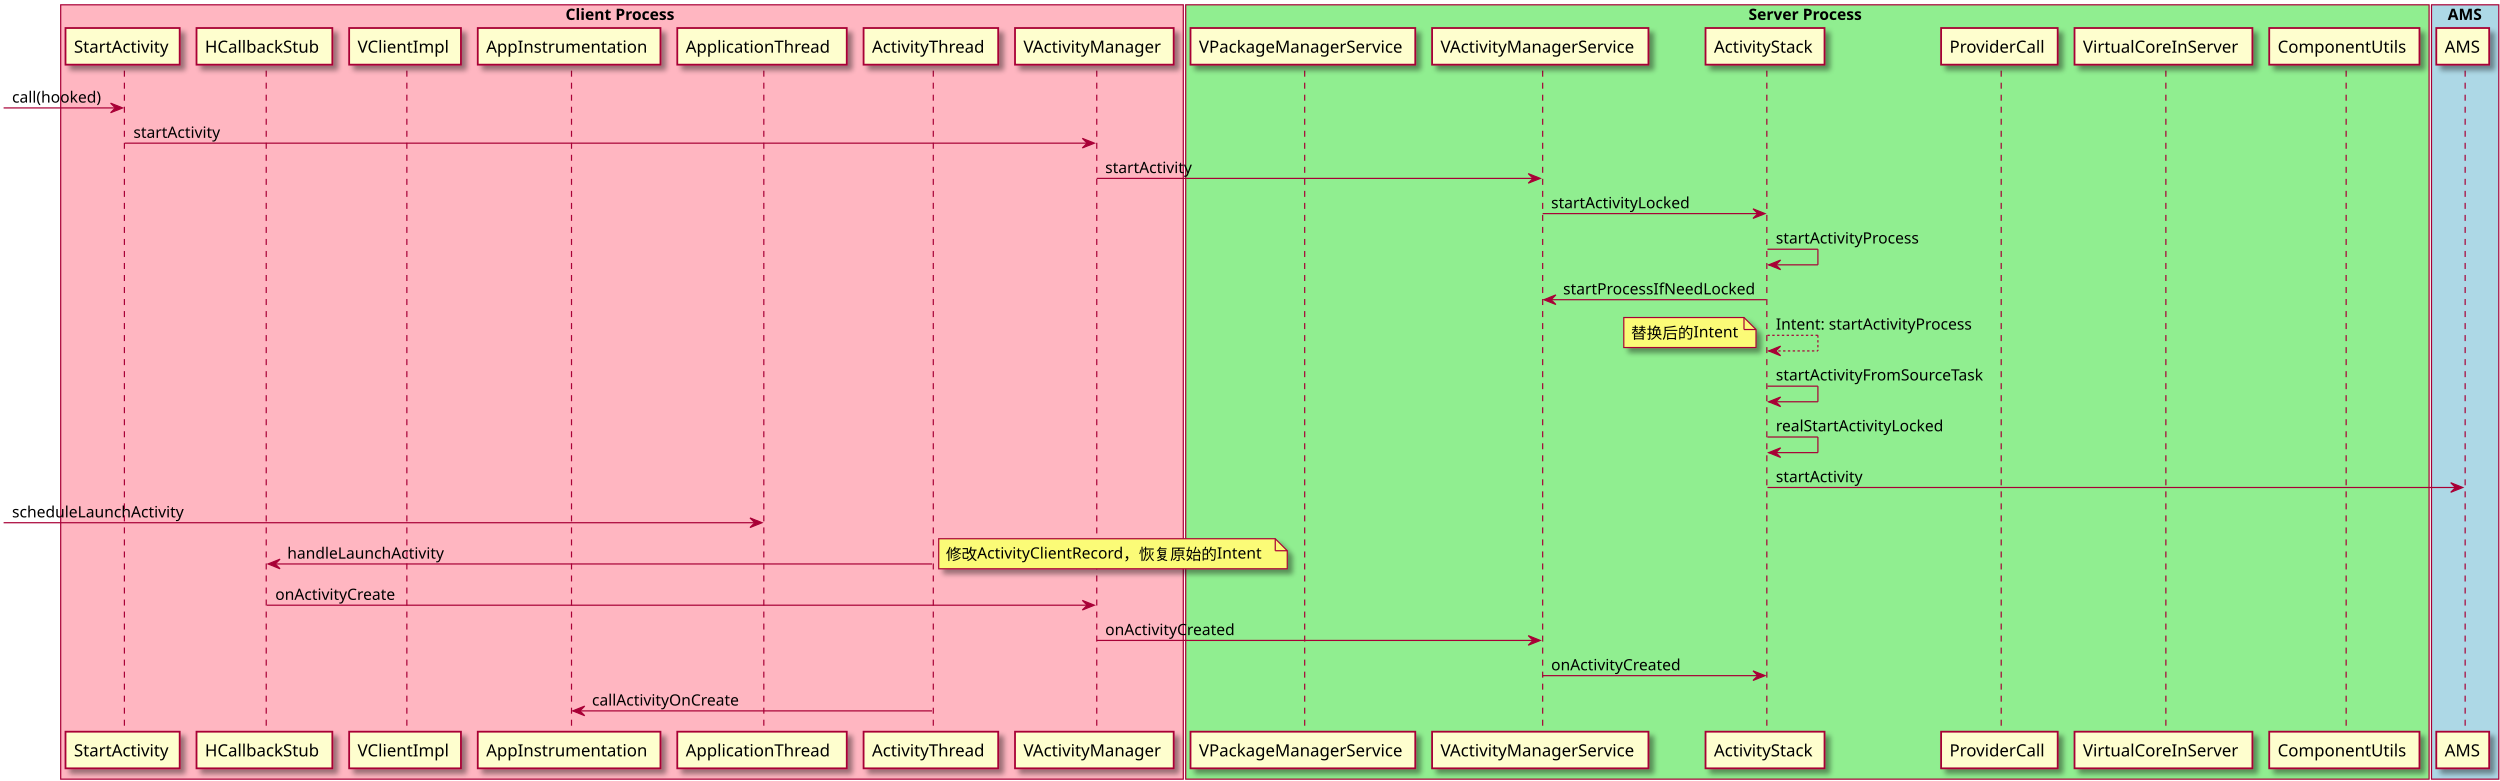
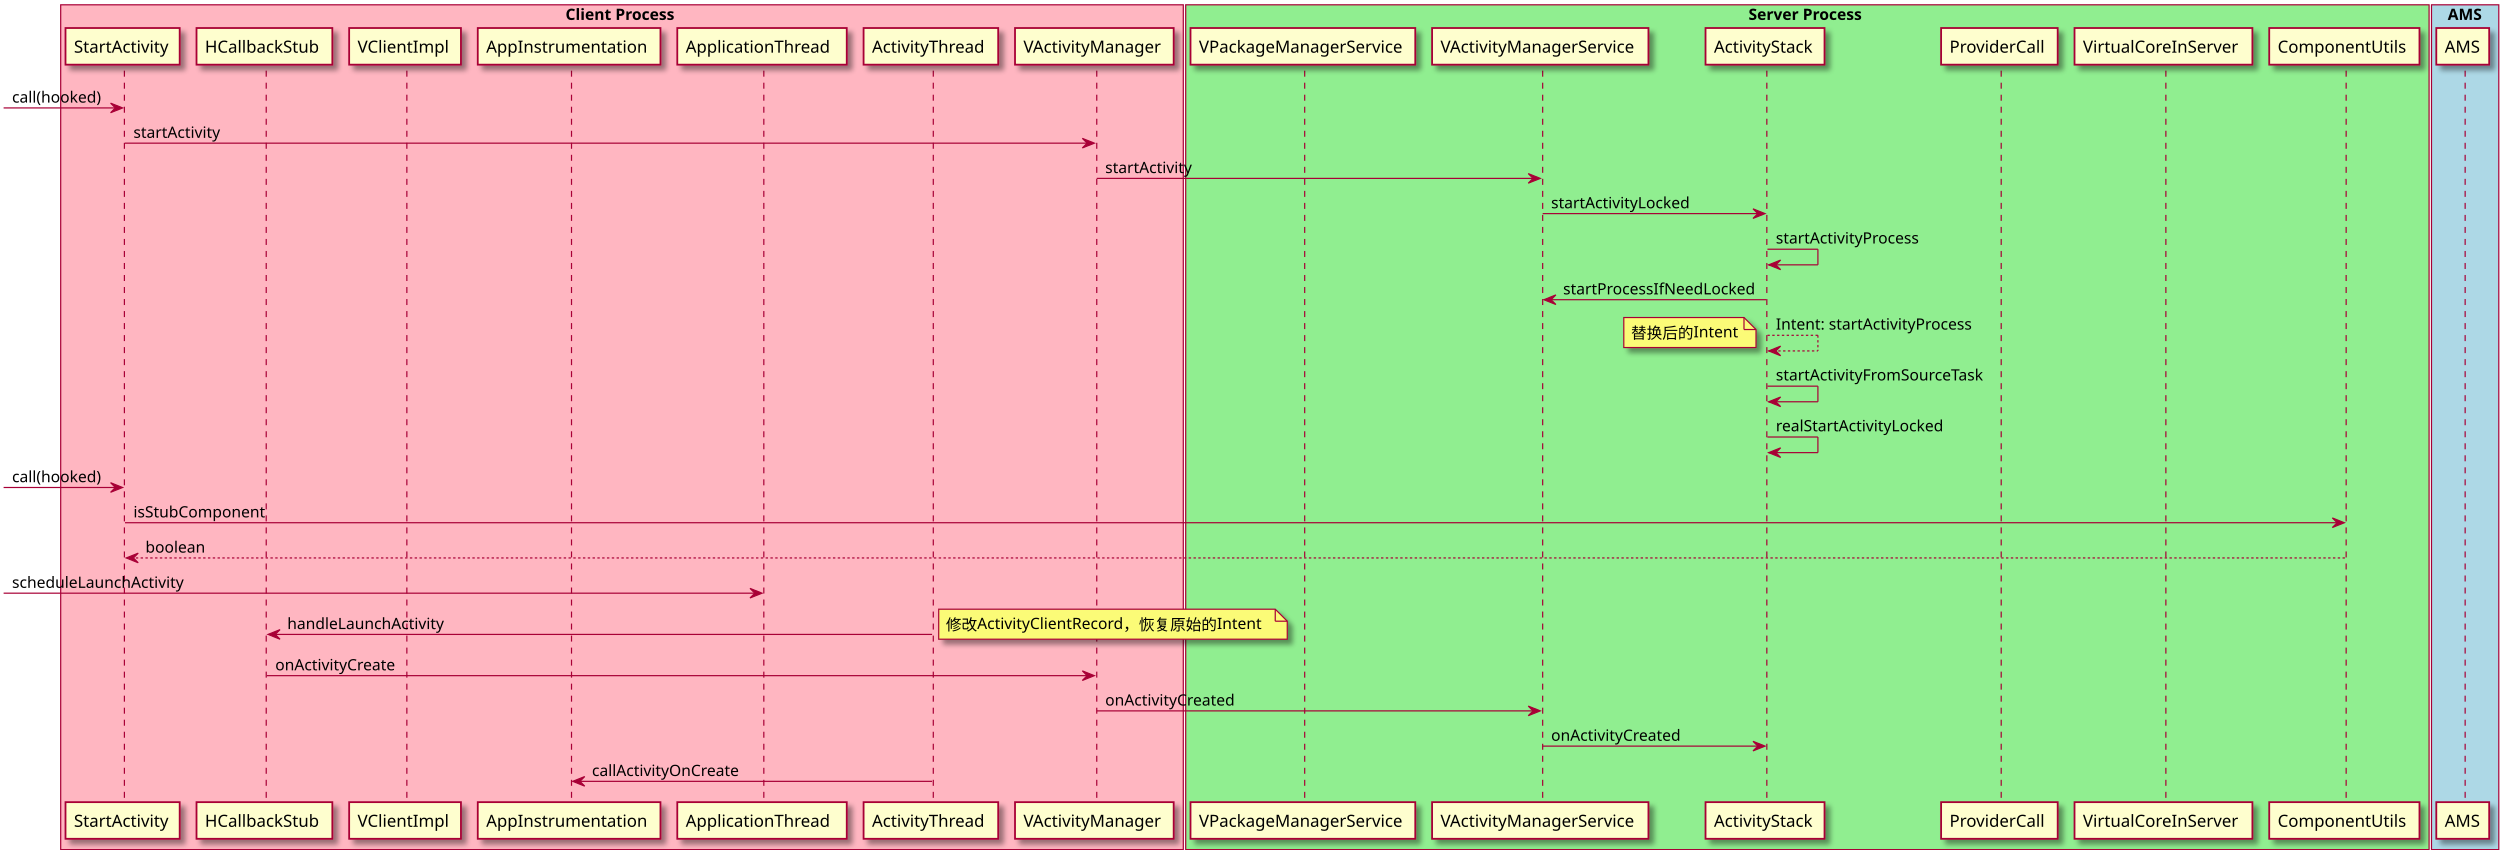
- <svg xmlns="http://www.w3.org/2000/svg" contentScriptType="application/ecmascript" contentStyleType="text/css" height="649px" preserveAspectRatio="none" style="width:2080px;height:649px;" version="1.1" viewBox="0 0 2080 649" width="2080px" zoomAndPan="magnify">
+ <svg xmlns="http://www.w3.org/2000/svg" contentScriptType="application/ecmascript" contentStyleType="text/css" height="707px" preserveAspectRatio="none" style="width:2080px;height:707px;" version="1.1" viewBox="0 0 2080 707" width="2080px" zoomAndPan="magnify">
  <defs>
-     <filter height="300%" id="fgcehsl" width="300%" x="-1" y="-1">
+     <filter height="300%" id="fyqzbdjsg62ke" width="300%" x="-1" y="-1">
      <feGaussianBlur result="blurOut" stdDeviation="2.0" />
      <feColorMatrix in="blurOut" result="blurOut2" type="matrix" values="0 0 0 0 0 0 0 0 0 0 0 0 0 0 0 0 0 0 .4 0" />
      <feOffset dx="4.0" dy="4.0" in="blurOut2" result="blurOut3" />
      <feBlend in="SourceGraphic" in2="blurOut3" mode="normal" />
    </filter>
  </defs>
  <g>
-     <rect fill="#FFB6C1" height="644.256" style="stroke: #A80036; stroke-width: 1.0;" width="934" x="50.5" y="4" />
+     <rect fill="#FFB6C1" height="702.877" style="stroke: #A80036; stroke-width: 1.0;" width="934" x="50.5" y="4" />
    <text fill="#000000" font-family="sans-serif" font-size="13" font-weight="bold" lengthAdjust="spacingAndGlyphs" textLength="94" x="470.5" y="16.568">Client Process</text>
-     <rect fill="#90EE90" height="644.256" style="stroke: #A80036; stroke-width: 1.0;" width="1034.5" x="986.5" y="4" />
+     <rect fill="#90EE90" height="702.877" style="stroke: #A80036; stroke-width: 1.0;" width="1034.5" x="986.5" y="4" />
    <text fill="#000000" font-family="sans-serif" font-size="13" font-weight="bold" lengthAdjust="spacingAndGlyphs" textLength="98" x="1454.75" y="16.568">Server Process</text>
-     <rect fill="#ADD8E6" height="644.256" style="stroke: #A80036; stroke-width: 1.0;" width="56" x="2023" y="4" />
+     <rect fill="#ADD8E6" height="702.877" style="stroke: #A80036; stroke-width: 1.0;" width="56" x="2023" y="4" />
    <text fill="#000000" font-family="sans-serif" font-size="13" font-weight="bold" lengthAdjust="spacingAndGlyphs" textLength="29" x="2036.5" y="16.568">AMS</text>
-     <line style="stroke: #A80036; stroke-width: 1.0; stroke-dasharray: 5.0,5.0;" x1="103.5" x2="103.5" y1="58.799" y2="609.768" />
-     <line style="stroke: #A80036; stroke-width: 1.0; stroke-dasharray: 5.0,5.0;" x1="221.5" x2="221.5" y1="58.799" y2="609.768" />
-     <line style="stroke: #A80036; stroke-width: 1.0; stroke-dasharray: 5.0,5.0;" x1="338.5" x2="338.5" y1="58.799" y2="609.768" />
-     <line style="stroke: #A80036; stroke-width: 1.0; stroke-dasharray: 5.0,5.0;" x1="475.5" x2="475.5" y1="58.799" y2="609.768" />
-     <line style="stroke: #A80036; stroke-width: 1.0; stroke-dasharray: 5.0,5.0;" x1="635.5" x2="635.5" y1="58.799" y2="609.768" />
-     <line style="stroke: #A80036; stroke-width: 1.0; stroke-dasharray: 5.0,5.0;" x1="776.5" x2="776.5" y1="58.799" y2="609.768" />
-     <line style="stroke: #A80036; stroke-width: 1.0; stroke-dasharray: 5.0,5.0;" x1="912.5" x2="912.5" y1="58.799" y2="609.768" />
-     <line style="stroke: #A80036; stroke-width: 1.0; stroke-dasharray: 5.0,5.0;" x1="1085.5" x2="1085.5" y1="58.799" y2="609.768" />
-     <line style="stroke: #A80036; stroke-width: 1.0; stroke-dasharray: 5.0,5.0;" x1="1283.5" x2="1283.5" y1="58.799" y2="609.768" />
-     <line style="stroke: #A80036; stroke-width: 1.0; stroke-dasharray: 5.0,5.0;" x1="1470" x2="1470" y1="58.799" y2="609.768" />
-     <line style="stroke: #A80036; stroke-width: 1.0; stroke-dasharray: 5.0,5.0;" x1="1665" x2="1665" y1="58.799" y2="609.768" />
-     <line style="stroke: #A80036; stroke-width: 1.0; stroke-dasharray: 5.0,5.0;" x1="1802" x2="1802" y1="58.799" y2="609.768" />
-     <line style="stroke: #A80036; stroke-width: 1.0; stroke-dasharray: 5.0,5.0;" x1="1952" x2="1952" y1="58.799" y2="609.768" />
-     <line style="stroke: #A80036; stroke-width: 1.0; stroke-dasharray: 5.0,5.0;" x1="2051" x2="2051" y1="58.799" y2="609.768" />
-     <rect fill="#FEFECE" filter="url(#fgcehsl)" height="30.488" style="stroke: #A80036; stroke-width: 1.5;" width="95" x="54.5" y="23.311" />
+     <line style="stroke: #A80036; stroke-width: 1.0; stroke-dasharray: 5.0,5.0;" x1="103.5" x2="103.5" y1="58.799" y2="668.389" />
+     <line style="stroke: #A80036; stroke-width: 1.0; stroke-dasharray: 5.0,5.0;" x1="221.5" x2="221.5" y1="58.799" y2="668.389" />
+     <line style="stroke: #A80036; stroke-width: 1.0; stroke-dasharray: 5.0,5.0;" x1="338.5" x2="338.5" y1="58.799" y2="668.389" />
+     <line style="stroke: #A80036; stroke-width: 1.0; stroke-dasharray: 5.0,5.0;" x1="475.5" x2="475.5" y1="58.799" y2="668.389" />
+     <line style="stroke: #A80036; stroke-width: 1.0; stroke-dasharray: 5.0,5.0;" x1="635.5" x2="635.5" y1="58.799" y2="668.389" />
+     <line style="stroke: #A80036; stroke-width: 1.0; stroke-dasharray: 5.0,5.0;" x1="776.5" x2="776.5" y1="58.799" y2="668.389" />
+     <line style="stroke: #A80036; stroke-width: 1.0; stroke-dasharray: 5.0,5.0;" x1="912.5" x2="912.5" y1="58.799" y2="668.389" />
+     <line style="stroke: #A80036; stroke-width: 1.0; stroke-dasharray: 5.0,5.0;" x1="1085.5" x2="1085.5" y1="58.799" y2="668.389" />
+     <line style="stroke: #A80036; stroke-width: 1.0; stroke-dasharray: 5.0,5.0;" x1="1283.5" x2="1283.5" y1="58.799" y2="668.389" />
+     <line style="stroke: #A80036; stroke-width: 1.0; stroke-dasharray: 5.0,5.0;" x1="1470" x2="1470" y1="58.799" y2="668.389" />
+     <line style="stroke: #A80036; stroke-width: 1.0; stroke-dasharray: 5.0,5.0;" x1="1665" x2="1665" y1="58.799" y2="668.389" />
+     <line style="stroke: #A80036; stroke-width: 1.0; stroke-dasharray: 5.0,5.0;" x1="1802" x2="1802" y1="58.799" y2="668.389" />
+     <line style="stroke: #A80036; stroke-width: 1.0; stroke-dasharray: 5.0,5.0;" x1="1952" x2="1952" y1="58.799" y2="668.389" />
+     <line style="stroke: #A80036; stroke-width: 1.0; stroke-dasharray: 5.0,5.0;" x1="2051" x2="2051" y1="58.799" y2="668.389" />
+     <rect fill="#FEFECE" filter="url(#fyqzbdjsg62ke)" height="30.488" style="stroke: #A80036; stroke-width: 1.5;" width="95" x="54.5" y="23.311" />
    <text fill="#000000" font-family="sans-serif" font-size="14" lengthAdjust="spacingAndGlyphs" textLength="81" x="61.5" y="43.846">StartActivity</text>
-     <rect fill="#FEFECE" filter="url(#fgcehsl)" height="30.488" style="stroke: #A80036; stroke-width: 1.5;" width="95" x="54.5" y="608.768" />
-     <text fill="#000000" font-family="sans-serif" font-size="14" lengthAdjust="spacingAndGlyphs" textLength="81" x="61.5" y="629.303">StartActivity</text>
-     <rect fill="#FEFECE" filter="url(#fgcehsl)" height="30.488" style="stroke: #A80036; stroke-width: 1.5;" width="113" x="163.5" y="23.311" />
+     <rect fill="#FEFECE" filter="url(#fyqzbdjsg62ke)" height="30.488" style="stroke: #A80036; stroke-width: 1.5;" width="95" x="54.5" y="667.389" />
+     <text fill="#000000" font-family="sans-serif" font-size="14" lengthAdjust="spacingAndGlyphs" textLength="81" x="61.5" y="687.924">StartActivity</text>
+     <rect fill="#FEFECE" filter="url(#fyqzbdjsg62ke)" height="30.488" style="stroke: #A80036; stroke-width: 1.5;" width="113" x="163.5" y="23.311" />
    <text fill="#000000" font-family="sans-serif" font-size="14" lengthAdjust="spacingAndGlyphs" textLength="99" x="170.5" y="43.846">HCallbackStub</text>
-     <rect fill="#FEFECE" filter="url(#fgcehsl)" height="30.488" style="stroke: #A80036; stroke-width: 1.5;" width="113" x="163.5" y="608.768" />
-     <text fill="#000000" font-family="sans-serif" font-size="14" lengthAdjust="spacingAndGlyphs" textLength="99" x="170.5" y="629.303">HCallbackStub</text>
-     <rect fill="#FEFECE" filter="url(#fgcehsl)" height="30.488" style="stroke: #A80036; stroke-width: 1.5;" width="93" x="290.5" y="23.311" />
+     <rect fill="#FEFECE" filter="url(#fyqzbdjsg62ke)" height="30.488" style="stroke: #A80036; stroke-width: 1.5;" width="113" x="163.5" y="667.389" />
+     <text fill="#000000" font-family="sans-serif" font-size="14" lengthAdjust="spacingAndGlyphs" textLength="99" x="170.5" y="687.924">HCallbackStub</text>
+     <rect fill="#FEFECE" filter="url(#fyqzbdjsg62ke)" height="30.488" style="stroke: #A80036; stroke-width: 1.5;" width="93" x="290.5" y="23.311" />
    <text fill="#000000" font-family="sans-serif" font-size="14" lengthAdjust="spacingAndGlyphs" textLength="79" x="297.5" y="43.846">VClientImpl</text>
-     <rect fill="#FEFECE" filter="url(#fgcehsl)" height="30.488" style="stroke: #A80036; stroke-width: 1.5;" width="93" x="290.5" y="608.768" />
-     <text fill="#000000" font-family="sans-serif" font-size="14" lengthAdjust="spacingAndGlyphs" textLength="79" x="297.5" y="629.303">VClientImpl</text>
-     <rect fill="#FEFECE" filter="url(#fgcehsl)" height="30.488" style="stroke: #A80036; stroke-width: 1.5;" width="152" x="397.5" y="23.311" />
+     <rect fill="#FEFECE" filter="url(#fyqzbdjsg62ke)" height="30.488" style="stroke: #A80036; stroke-width: 1.5;" width="93" x="290.5" y="667.389" />
+     <text fill="#000000" font-family="sans-serif" font-size="14" lengthAdjust="spacingAndGlyphs" textLength="79" x="297.5" y="687.924">VClientImpl</text>
+     <rect fill="#FEFECE" filter="url(#fyqzbdjsg62ke)" height="30.488" style="stroke: #A80036; stroke-width: 1.5;" width="152" x="397.5" y="23.311" />
    <text fill="#000000" font-family="sans-serif" font-size="14" lengthAdjust="spacingAndGlyphs" textLength="138" x="404.5" y="43.846">AppInstrumentation</text>
-     <rect fill="#FEFECE" filter="url(#fgcehsl)" height="30.488" style="stroke: #A80036; stroke-width: 1.5;" width="152" x="397.5" y="608.768" />
-     <text fill="#000000" font-family="sans-serif" font-size="14" lengthAdjust="spacingAndGlyphs" textLength="138" x="404.5" y="629.303">AppInstrumentation</text>
-     <rect fill="#FEFECE" filter="url(#fgcehsl)" height="30.488" style="stroke: #A80036; stroke-width: 1.5;" width="141" x="563.5" y="23.311" />
+     <rect fill="#FEFECE" filter="url(#fyqzbdjsg62ke)" height="30.488" style="stroke: #A80036; stroke-width: 1.5;" width="152" x="397.5" y="667.389" />
+     <text fill="#000000" font-family="sans-serif" font-size="14" lengthAdjust="spacingAndGlyphs" textLength="138" x="404.5" y="687.924">AppInstrumentation</text>
+     <rect fill="#FEFECE" filter="url(#fyqzbdjsg62ke)" height="30.488" style="stroke: #A80036; stroke-width: 1.5;" width="141" x="563.5" y="23.311" />
    <text fill="#000000" font-family="sans-serif" font-size="14" lengthAdjust="spacingAndGlyphs" textLength="127" x="570.5" y="43.846">ApplicationThread</text>
-     <rect fill="#FEFECE" filter="url(#fgcehsl)" height="30.488" style="stroke: #A80036; stroke-width: 1.5;" width="141" x="563.5" y="608.768" />
-     <text fill="#000000" font-family="sans-serif" font-size="14" lengthAdjust="spacingAndGlyphs" textLength="127" x="570.5" y="629.303">ApplicationThread</text>
-     <rect fill="#FEFECE" filter="url(#fgcehsl)" height="30.488" style="stroke: #A80036; stroke-width: 1.5;" width="112" x="718.5" y="23.311" />
+     <rect fill="#FEFECE" filter="url(#fyqzbdjsg62ke)" height="30.488" style="stroke: #A80036; stroke-width: 1.5;" width="141" x="563.5" y="667.389" />
+     <text fill="#000000" font-family="sans-serif" font-size="14" lengthAdjust="spacingAndGlyphs" textLength="127" x="570.5" y="687.924">ApplicationThread</text>
+     <rect fill="#FEFECE" filter="url(#fyqzbdjsg62ke)" height="30.488" style="stroke: #A80036; stroke-width: 1.5;" width="112" x="718.5" y="23.311" />
    <text fill="#000000" font-family="sans-serif" font-size="14" lengthAdjust="spacingAndGlyphs" textLength="98" x="725.5" y="43.846">ActivityThread</text>
-     <rect fill="#FEFECE" filter="url(#fgcehsl)" height="30.488" style="stroke: #A80036; stroke-width: 1.5;" width="112" x="718.5" y="608.768" />
-     <text fill="#000000" font-family="sans-serif" font-size="14" lengthAdjust="spacingAndGlyphs" textLength="98" x="725.5" y="629.303">ActivityThread</text>
-     <rect fill="#FEFECE" filter="url(#fgcehsl)" height="30.488" style="stroke: #A80036; stroke-width: 1.5;" width="132" x="844.5" y="23.311" />
+     <rect fill="#FEFECE" filter="url(#fyqzbdjsg62ke)" height="30.488" style="stroke: #A80036; stroke-width: 1.5;" width="112" x="718.5" y="667.389" />
+     <text fill="#000000" font-family="sans-serif" font-size="14" lengthAdjust="spacingAndGlyphs" textLength="98" x="725.5" y="687.924">ActivityThread</text>
+     <rect fill="#FEFECE" filter="url(#fyqzbdjsg62ke)" height="30.488" style="stroke: #A80036; stroke-width: 1.5;" width="132" x="844.5" y="23.311" />
    <text fill="#000000" font-family="sans-serif" font-size="14" lengthAdjust="spacingAndGlyphs" textLength="118" x="851.5" y="43.846">VActivityManager</text>
-     <rect fill="#FEFECE" filter="url(#fgcehsl)" height="30.488" style="stroke: #A80036; stroke-width: 1.5;" width="132" x="844.5" y="608.768" />
-     <text fill="#000000" font-family="sans-serif" font-size="14" lengthAdjust="spacingAndGlyphs" textLength="118" x="851.5" y="629.303">VActivityManager</text>
-     <rect fill="#FEFECE" filter="url(#fgcehsl)" height="30.488" style="stroke: #A80036; stroke-width: 1.5;" width="187" x="990.5" y="23.311" />
+     <rect fill="#FEFECE" filter="url(#fyqzbdjsg62ke)" height="30.488" style="stroke: #A80036; stroke-width: 1.5;" width="132" x="844.5" y="667.389" />
+     <text fill="#000000" font-family="sans-serif" font-size="14" lengthAdjust="spacingAndGlyphs" textLength="118" x="851.5" y="687.924">VActivityManager</text>
+     <rect fill="#FEFECE" filter="url(#fyqzbdjsg62ke)" height="30.488" style="stroke: #A80036; stroke-width: 1.5;" width="187" x="990.5" y="23.311" />
    <text fill="#000000" font-family="sans-serif" font-size="14" lengthAdjust="spacingAndGlyphs" textLength="173" x="997.5" y="43.846">VPackageManagerService</text>
-     <rect fill="#FEFECE" filter="url(#fgcehsl)" height="30.488" style="stroke: #A80036; stroke-width: 1.5;" width="187" x="990.5" y="608.768" />
-     <text fill="#000000" font-family="sans-serif" font-size="14" lengthAdjust="spacingAndGlyphs" textLength="173" x="997.5" y="629.303">VPackageManagerService</text>
-     <rect fill="#FEFECE" filter="url(#fgcehsl)" height="30.488" style="stroke: #A80036; stroke-width: 1.5;" width="180" x="1191.5" y="23.311" />
+     <rect fill="#FEFECE" filter="url(#fyqzbdjsg62ke)" height="30.488" style="stroke: #A80036; stroke-width: 1.5;" width="187" x="990.5" y="667.389" />
+     <text fill="#000000" font-family="sans-serif" font-size="14" lengthAdjust="spacingAndGlyphs" textLength="173" x="997.5" y="687.924">VPackageManagerService</text>
+     <rect fill="#FEFECE" filter="url(#fyqzbdjsg62ke)" height="30.488" style="stroke: #A80036; stroke-width: 1.5;" width="180" x="1191.5" y="23.311" />
    <text fill="#000000" font-family="sans-serif" font-size="14" lengthAdjust="spacingAndGlyphs" textLength="166" x="1198.5" y="43.846">VActivityManagerService</text>
-     <rect fill="#FEFECE" filter="url(#fgcehsl)" height="30.488" style="stroke: #A80036; stroke-width: 1.5;" width="180" x="1191.5" y="608.768" />
-     <text fill="#000000" font-family="sans-serif" font-size="14" lengthAdjust="spacingAndGlyphs" textLength="166" x="1198.5" y="629.303">VActivityManagerService</text>
-     <rect fill="#FEFECE" filter="url(#fgcehsl)" height="30.488" style="stroke: #A80036; stroke-width: 1.5;" width="99" x="1419" y="23.311" />
+     <rect fill="#FEFECE" filter="url(#fyqzbdjsg62ke)" height="30.488" style="stroke: #A80036; stroke-width: 1.5;" width="180" x="1191.5" y="667.389" />
+     <text fill="#000000" font-family="sans-serif" font-size="14" lengthAdjust="spacingAndGlyphs" textLength="166" x="1198.5" y="687.924">VActivityManagerService</text>
+     <rect fill="#FEFECE" filter="url(#fyqzbdjsg62ke)" height="30.488" style="stroke: #A80036; stroke-width: 1.5;" width="99" x="1419" y="23.311" />
    <text fill="#000000" font-family="sans-serif" font-size="14" lengthAdjust="spacingAndGlyphs" textLength="85" x="1426" y="43.846">ActivityStack</text>
-     <rect fill="#FEFECE" filter="url(#fgcehsl)" height="30.488" style="stroke: #A80036; stroke-width: 1.5;" width="99" x="1419" y="608.768" />
-     <text fill="#000000" font-family="sans-serif" font-size="14" lengthAdjust="spacingAndGlyphs" textLength="85" x="1426" y="629.303">ActivityStack</text>
-     <rect fill="#FEFECE" filter="url(#fgcehsl)" height="30.488" style="stroke: #A80036; stroke-width: 1.5;" width="97" x="1615" y="23.311" />
+     <rect fill="#FEFECE" filter="url(#fyqzbdjsg62ke)" height="30.488" style="stroke: #A80036; stroke-width: 1.5;" width="99" x="1419" y="667.389" />
+     <text fill="#000000" font-family="sans-serif" font-size="14" lengthAdjust="spacingAndGlyphs" textLength="85" x="1426" y="687.924">ActivityStack</text>
+     <rect fill="#FEFECE" filter="url(#fyqzbdjsg62ke)" height="30.488" style="stroke: #A80036; stroke-width: 1.5;" width="97" x="1615" y="23.311" />
    <text fill="#000000" font-family="sans-serif" font-size="14" lengthAdjust="spacingAndGlyphs" textLength="83" x="1622" y="43.846">ProviderCall</text>
-     <rect fill="#FEFECE" filter="url(#fgcehsl)" height="30.488" style="stroke: #A80036; stroke-width: 1.5;" width="97" x="1615" y="608.768" />
-     <text fill="#000000" font-family="sans-serif" font-size="14" lengthAdjust="spacingAndGlyphs" textLength="83" x="1622" y="629.303">ProviderCall</text>
-     <rect fill="#FEFECE" filter="url(#fgcehsl)" height="30.488" style="stroke: #A80036; stroke-width: 1.5;" width="148" x="1726" y="23.311" />
+     <rect fill="#FEFECE" filter="url(#fyqzbdjsg62ke)" height="30.488" style="stroke: #A80036; stroke-width: 1.5;" width="97" x="1615" y="667.389" />
+     <text fill="#000000" font-family="sans-serif" font-size="14" lengthAdjust="spacingAndGlyphs" textLength="83" x="1622" y="687.924">ProviderCall</text>
+     <rect fill="#FEFECE" filter="url(#fyqzbdjsg62ke)" height="30.488" style="stroke: #A80036; stroke-width: 1.5;" width="148" x="1726" y="23.311" />
    <text fill="#000000" font-family="sans-serif" font-size="14" lengthAdjust="spacingAndGlyphs" textLength="134" x="1733" y="43.846">VirtualCoreInServer</text>
-     <rect fill="#FEFECE" filter="url(#fgcehsl)" height="30.488" style="stroke: #A80036; stroke-width: 1.5;" width="148" x="1726" y="608.768" />
-     <text fill="#000000" font-family="sans-serif" font-size="14" lengthAdjust="spacingAndGlyphs" textLength="134" x="1733" y="629.303">VirtualCoreInServer</text>
-     <rect fill="#FEFECE" filter="url(#fgcehsl)" height="30.488" style="stroke: #A80036; stroke-width: 1.5;" width="125" x="1888" y="23.311" />
+     <rect fill="#FEFECE" filter="url(#fyqzbdjsg62ke)" height="30.488" style="stroke: #A80036; stroke-width: 1.5;" width="148" x="1726" y="667.389" />
+     <text fill="#000000" font-family="sans-serif" font-size="14" lengthAdjust="spacingAndGlyphs" textLength="134" x="1733" y="687.924">VirtualCoreInServer</text>
+     <rect fill="#FEFECE" filter="url(#fyqzbdjsg62ke)" height="30.488" style="stroke: #A80036; stroke-width: 1.5;" width="125" x="1888" y="23.311" />
    <text fill="#000000" font-family="sans-serif" font-size="14" lengthAdjust="spacingAndGlyphs" textLength="111" x="1895" y="43.846">ComponentUtils</text>
-     <rect fill="#FEFECE" filter="url(#fgcehsl)" height="30.488" style="stroke: #A80036; stroke-width: 1.5;" width="125" x="1888" y="608.768" />
-     <text fill="#000000" font-family="sans-serif" font-size="14" lengthAdjust="spacingAndGlyphs" textLength="111" x="1895" y="629.303">ComponentUtils</text>
-     <rect fill="#FEFECE" filter="url(#fgcehsl)" height="30.488" style="stroke: #A80036; stroke-width: 1.5;" width="44" x="2027" y="23.311" />
+     <rect fill="#FEFECE" filter="url(#fyqzbdjsg62ke)" height="30.488" style="stroke: #A80036; stroke-width: 1.5;" width="125" x="1888" y="667.389" />
+     <text fill="#000000" font-family="sans-serif" font-size="14" lengthAdjust="spacingAndGlyphs" textLength="111" x="1895" y="687.924">ComponentUtils</text>
+     <rect fill="#FEFECE" filter="url(#fyqzbdjsg62ke)" height="30.488" style="stroke: #A80036; stroke-width: 1.5;" width="44" x="2027" y="23.311" />
    <text fill="#000000" font-family="sans-serif" font-size="14" lengthAdjust="spacingAndGlyphs" textLength="30" x="2034" y="43.846">AMS</text>
-     <rect fill="#FEFECE" filter="url(#fgcehsl)" height="30.488" style="stroke: #A80036; stroke-width: 1.5;" width="44" x="2027" y="608.768" />
-     <text fill="#000000" font-family="sans-serif" font-size="14" lengthAdjust="spacingAndGlyphs" textLength="30" x="2034" y="629.303">AMS</text>
+     <rect fill="#FEFECE" filter="url(#fyqzbdjsg62ke)" height="30.488" style="stroke: #A80036; stroke-width: 1.5;" width="44" x="2027" y="667.389" />
+     <text fill="#000000" font-family="sans-serif" font-size="14" lengthAdjust="spacingAndGlyphs" textLength="30" x="2034" y="687.924">AMS</text>
    <polygon fill="#A80036" points="92,85.799,102,89.799,92,93.799,96,89.799" style="stroke: #A80036; stroke-width: 1.0;" />
    <line style="stroke: #A80036; stroke-width: 1.0;" x1="3" x2="98" y1="89.799" y2="89.799" />
    <text fill="#000000" font-family="sans-serif" font-size="13" lengthAdjust="spacingAndGlyphs" textLength="77" x="10" y="85.367">call(hooked)</text>
    <polygon fill="#A80036" points="900.5,115.109,910.5,119.109,900.5,123.109,904.5,119.109" style="stroke: #A80036; stroke-width: 1.0;" />
    <line style="stroke: #A80036; stroke-width: 1.0;" x1="104" x2="906.5" y1="119.109" y2="119.109" />
    <text fill="#000000" font-family="sans-serif" font-size="13" lengthAdjust="spacingAndGlyphs" textLength="77" x="111" y="114.678">startActivity</text>
    <polygon fill="#A80036" points="1271.5,144.42,1281.5,148.42,1271.5,152.42,1275.5,148.42" style="stroke: #A80036; stroke-width: 1.0;" />
    <line style="stroke: #A80036; stroke-width: 1.0;" x1="912.5" x2="1277.5" y1="148.42" y2="148.42" />
    <text fill="#000000" font-family="sans-serif" font-size="13" lengthAdjust="spacingAndGlyphs" textLength="77" x="919.5" y="143.988">startActivity</text>
    <polygon fill="#A80036" points="1458.5,173.731,1468.5,177.731,1458.5,181.731,1462.5,177.731" style="stroke: #A80036; stroke-width: 1.0;" />
    <line style="stroke: #A80036; stroke-width: 1.0;" x1="1283.5" x2="1464.5" y1="177.731" y2="177.731" />
    <text fill="#000000" font-family="sans-serif" font-size="13" lengthAdjust="spacingAndGlyphs" textLength="122" x="1290.5" y="173.299">startActivityLocked</text>
    <line style="stroke: #A80036; stroke-width: 1.0;" x1="1470.5" x2="1512.5" y1="207.352" y2="207.352" />
    <line style="stroke: #A80036; stroke-width: 1.0;" x1="1512.5" x2="1512.5" y1="207.352" y2="220.352" />
    <line style="stroke: #A80036; stroke-width: 1.0;" x1="1471.5" x2="1512.5" y1="220.352" y2="220.352" />
    <polygon fill="#A80036" points="1481.5,216.352,1471.5,220.352,1481.5,224.352,1477.5,220.352" style="stroke: #A80036; stroke-width: 1.0;" />
    <text fill="#000000" font-family="sans-serif" font-size="13" lengthAdjust="spacingAndGlyphs" textLength="125" x="1477.5" y="202.609">startActivityProcess</text>
    <polygon fill="#A80036" points="1294.5,245.352,1284.5,249.352,1294.5,253.352,1290.5,249.352" style="stroke: #A80036; stroke-width: 1.0;" />
    <line style="stroke: #A80036; stroke-width: 1.0;" x1="1288.5" x2="1469.5" y1="249.352" y2="249.352" />
    <text fill="#000000" font-family="sans-serif" font-size="13" lengthAdjust="spacingAndGlyphs" textLength="163" x="1300.5" y="244.92">startProcessIfNeedLocked</text>
    <line style="stroke: #A80036; stroke-width: 1.0; stroke-dasharray: 2.0,2.0;" x1="1470.5" x2="1512.5" y1="278.973" y2="278.973" />
    <line style="stroke: #A80036; stroke-width: 1.0; stroke-dasharray: 2.0,2.0;" x1="1512.5" x2="1512.5" y1="278.973" y2="291.973" />
    <line style="stroke: #A80036; stroke-width: 1.0; stroke-dasharray: 2.0,2.0;" x1="1471.5" x2="1512.5" y1="291.973" y2="291.973" />
    <polygon fill="#A80036" points="1481.5,287.973,1471.5,291.973,1481.5,295.973,1477.5,291.973" style="stroke: #A80036; stroke-width: 1.0;" />
    <text fill="#000000" font-family="sans-serif" font-size="13" lengthAdjust="spacingAndGlyphs" textLength="170" x="1477.5" y="274.231">Intent: startActivityProcess</text>
-     <polygon fill="#FBFB77" filter="url(#fgcehsl)" points="1351,264.162,1351,289.162,1461,289.162,1461,274.162,1451,264.162,1351,264.162" style="stroke: #A80036; stroke-width: 1.0;" />
+     <polygon fill="#FBFB77" filter="url(#fyqzbdjsg62ke)" points="1351,264.162,1351,289.162,1461,289.162,1461,274.162,1451,264.162,1351,264.162" style="stroke: #A80036; stroke-width: 1.0;" />
    <line style="stroke: #A80036; stroke-width: 1.0;" x1="1451" x2="1451" y1="264.162" y2="274.162" />
    <line style="stroke: #A80036; stroke-width: 1.0;" x1="1461" x2="1451" y1="274.162" y2="274.162" />
    <text fill="#000000" font-family="sans-serif" font-size="13" lengthAdjust="spacingAndGlyphs" textLength="89" x="1357" y="281.731">替换后的Intent</text>
    <line style="stroke: #A80036; stroke-width: 1.0;" x1="1470.5" x2="1512.5" y1="321.283" y2="321.283" />
    <line style="stroke: #A80036; stroke-width: 1.0;" x1="1512.5" x2="1512.5" y1="321.283" y2="334.283" />
    <line style="stroke: #A80036; stroke-width: 1.0;" x1="1471.5" x2="1512.5" y1="334.283" y2="334.283" />
    <polygon fill="#A80036" points="1481.5,330.283,1471.5,334.283,1481.5,338.283,1477.5,334.283" style="stroke: #A80036; stroke-width: 1.0;" />
    <text fill="#000000" font-family="sans-serif" font-size="13" lengthAdjust="spacingAndGlyphs" textLength="181" x="1477.5" y="316.541">startActivityFromSourceTask</text>
    <line style="stroke: #A80036; stroke-width: 1.0;" x1="1470.5" x2="1512.5" y1="363.594" y2="363.594" />
    <line style="stroke: #A80036; stroke-width: 1.0;" x1="1512.5" x2="1512.5" y1="363.594" y2="376.594" />
    <line style="stroke: #A80036; stroke-width: 1.0;" x1="1471.5" x2="1512.5" y1="376.594" y2="376.594" />
    <polygon fill="#A80036" points="1481.5,372.594,1471.5,376.594,1481.5,380.594,1477.5,376.594" style="stroke: #A80036; stroke-width: 1.0;" />
    <text fill="#000000" font-family="sans-serif" font-size="13" lengthAdjust="spacingAndGlyphs" textLength="145" x="1477.5" y="358.852">realStartActivityLocked</text>
-     <polygon fill="#A80036" points="2039,401.594,2049,405.594,2039,409.594,2043,405.594" style="stroke: #A80036; stroke-width: 1.0;" />
-     <line style="stroke: #A80036; stroke-width: 1.0;" x1="1470.5" x2="2045" y1="405.594" y2="405.594" />
-     <text fill="#000000" font-family="sans-serif" font-size="13" lengthAdjust="spacingAndGlyphs" textLength="77" x="1477.5" y="401.162">startActivity</text>
-     <polygon fill="#A80036" points="624,430.904,634,434.904,624,438.904,628,434.904" style="stroke: #A80036; stroke-width: 1.0;" />
-     <line style="stroke: #A80036; stroke-width: 1.0;" x1="3" x2="630" y1="434.904" y2="434.904" />
-     <text fill="#000000" font-family="sans-serif" font-size="13" lengthAdjust="spacingAndGlyphs" textLength="149" x="10" y="430.473">scheduleLaunchActivity</text>
-     <polygon fill="#A80036" points="233,465.215,223,469.215,233,473.215,229,469.215" style="stroke: #A80036; stroke-width: 1.0;" />
-     <line style="stroke: #A80036; stroke-width: 1.0;" x1="227" x2="775.5" y1="469.215" y2="469.215" />
-     <text fill="#000000" font-family="sans-serif" font-size="13" lengthAdjust="spacingAndGlyphs" textLength="135" x="239" y="464.783">handleLaunchActivity</text>
-     <polygon fill="#FBFB77" filter="url(#fgcehsl)" points="781,448.215,781,473.215,1071,473.215,1071,458.215,1061,448.215,781,448.215" style="stroke: #A80036; stroke-width: 1.0;" />
-     <line style="stroke: #A80036; stroke-width: 1.0;" x1="1061" x2="1061" y1="448.215" y2="458.215" />
-     <line style="stroke: #A80036; stroke-width: 1.0;" x1="1071" x2="1061" y1="458.215" y2="458.215" />
-     <text fill="#000000" font-family="sans-serif" font-size="13" lengthAdjust="spacingAndGlyphs" textLength="269" x="787" y="465.783">修改ActivityClientRecord，恢复原始的Intent</text>
-     <polygon fill="#A80036" points="900.5,499.525,910.5,503.525,900.5,507.525,904.5,503.525" style="stroke: #A80036; stroke-width: 1.0;" />
-     <line style="stroke: #A80036; stroke-width: 1.0;" x1="222" x2="906.5" y1="503.525" y2="503.525" />
-     <text fill="#000000" font-family="sans-serif" font-size="13" lengthAdjust="spacingAndGlyphs" textLength="104" x="229" y="499.094">onActivityCreate</text>
-     <polygon fill="#A80036" points="1271.5,528.836,1281.5,532.836,1271.5,536.836,1275.5,532.836" style="stroke: #A80036; stroke-width: 1.0;" />
-     <line style="stroke: #A80036; stroke-width: 1.0;" x1="912.5" x2="1277.5" y1="532.836" y2="532.836" />
-     <text fill="#000000" font-family="sans-serif" font-size="13" lengthAdjust="spacingAndGlyphs" textLength="112" x="919.5" y="528.404">onActivityCreated</text>
-     <polygon fill="#A80036" points="1458.5,558.146,1468.5,562.146,1458.5,566.146,1462.5,562.146" style="stroke: #A80036; stroke-width: 1.0;" />
-     <line style="stroke: #A80036; stroke-width: 1.0;" x1="1283.5" x2="1464.5" y1="562.146" y2="562.146" />
-     <text fill="#000000" font-family="sans-serif" font-size="13" lengthAdjust="spacingAndGlyphs" textLength="112" x="1290.5" y="557.715">onActivityCreated</text>
-     <polygon fill="#A80036" points="486.5,587.457,476.5,591.457,486.5,595.457,482.5,591.457" style="stroke: #A80036; stroke-width: 1.0;" />
-     <line style="stroke: #A80036; stroke-width: 1.0;" x1="480.5" x2="775.5" y1="591.457" y2="591.457" />
-     <text fill="#000000" font-family="sans-serif" font-size="13" lengthAdjust="spacingAndGlyphs" textLength="128" x="492.5" y="587.025">callActivityOnCreate</text>
+     <polygon fill="#A80036" points="92,401.594,102,405.594,92,409.594,96,405.594" style="stroke: #A80036; stroke-width: 1.0;" />
+     <line style="stroke: #A80036; stroke-width: 1.0;" x1="3" x2="98" y1="405.594" y2="405.594" />
+     <text fill="#000000" font-family="sans-serif" font-size="13" lengthAdjust="spacingAndGlyphs" textLength="77" x="10" y="401.162">call(hooked)</text>
+     <polygon fill="#A80036" points="1940.5,430.904,1950.5,434.904,1940.5,438.904,1944.5,434.904" style="stroke: #A80036; stroke-width: 1.0;" />
+     <line style="stroke: #A80036; stroke-width: 1.0;" x1="104" x2="1946.5" y1="434.904" y2="434.904" />
+     <text fill="#000000" font-family="sans-serif" font-size="13" lengthAdjust="spacingAndGlyphs" textLength="112" x="111" y="430.473">isStubComponent</text>
+     <polygon fill="#A80036" points="115,460.215,105,464.215,115,468.215,111,464.215" style="stroke: #A80036; stroke-width: 1.0;" />
+     <line style="stroke: #A80036; stroke-width: 1.0; stroke-dasharray: 2.0,2.0;" x1="109" x2="1951.5" y1="464.215" y2="464.215" />
+     <text fill="#000000" font-family="sans-serif" font-size="13" lengthAdjust="spacingAndGlyphs" textLength="50" x="121" y="459.783">boolean</text>
+     <polygon fill="#A80036" points="624,489.525,634,493.525,624,497.525,628,493.525" style="stroke: #A80036; stroke-width: 1.0;" />
+     <line style="stroke: #A80036; stroke-width: 1.0;" x1="3" x2="630" y1="493.525" y2="493.525" />
+     <text fill="#000000" font-family="sans-serif" font-size="13" lengthAdjust="spacingAndGlyphs" textLength="149" x="10" y="489.094">scheduleLaunchActivity</text>
+     <polygon fill="#A80036" points="233,523.836,223,527.836,233,531.836,229,527.836" style="stroke: #A80036; stroke-width: 1.0;" />
+     <line style="stroke: #A80036; stroke-width: 1.0;" x1="227" x2="775.5" y1="527.836" y2="527.836" />
+     <text fill="#000000" font-family="sans-serif" font-size="13" lengthAdjust="spacingAndGlyphs" textLength="135" x="239" y="523.404">handleLaunchActivity</text>
+     <polygon fill="#FBFB77" filter="url(#fyqzbdjsg62ke)" points="781,506.836,781,531.836,1071,531.836,1071,516.836,1061,506.836,781,506.836" style="stroke: #A80036; stroke-width: 1.0;" />
+     <line style="stroke: #A80036; stroke-width: 1.0;" x1="1061" x2="1061" y1="506.836" y2="516.836" />
+     <line style="stroke: #A80036; stroke-width: 1.0;" x1="1071" x2="1061" y1="516.836" y2="516.836" />
+     <text fill="#000000" font-family="sans-serif" font-size="13" lengthAdjust="spacingAndGlyphs" textLength="269" x="787" y="524.404">修改ActivityClientRecord，恢复原始的Intent</text>
+     <polygon fill="#A80036" points="900.5,558.146,910.5,562.146,900.5,566.146,904.5,562.146" style="stroke: #A80036; stroke-width: 1.0;" />
+     <line style="stroke: #A80036; stroke-width: 1.0;" x1="222" x2="906.5" y1="562.146" y2="562.146" />
+     <text fill="#000000" font-family="sans-serif" font-size="13" lengthAdjust="spacingAndGlyphs" textLength="104" x="229" y="557.715">onActivityCreate</text>
+     <polygon fill="#A80036" points="1271.5,587.457,1281.5,591.457,1271.5,595.457,1275.5,591.457" style="stroke: #A80036; stroke-width: 1.0;" />
+     <line style="stroke: #A80036; stroke-width: 1.0;" x1="912.5" x2="1277.5" y1="591.457" y2="591.457" />
+     <text fill="#000000" font-family="sans-serif" font-size="13" lengthAdjust="spacingAndGlyphs" textLength="112" x="919.5" y="587.025">onActivityCreated</text>
+     <polygon fill="#A80036" points="1458.5,616.768,1468.5,620.768,1458.5,624.768,1462.5,620.768" style="stroke: #A80036; stroke-width: 1.0;" />
+     <line style="stroke: #A80036; stroke-width: 1.0;" x1="1283.5" x2="1464.5" y1="620.768" y2="620.768" />
+     <text fill="#000000" font-family="sans-serif" font-size="13" lengthAdjust="spacingAndGlyphs" textLength="112" x="1290.5" y="616.336">onActivityCreated</text>
+     <polygon fill="#A80036" points="486.5,646.078,476.5,650.078,486.5,654.078,482.5,650.078" style="stroke: #A80036; stroke-width: 1.0;" />
+     <line style="stroke: #A80036; stroke-width: 1.0;" x1="480.5" x2="775.5" y1="650.078" y2="650.078" />
+     <text fill="#000000" font-family="sans-serif" font-size="13" lengthAdjust="spacingAndGlyphs" textLength="128" x="492.5" y="645.646">callActivityOnCreate</text>
  </g>
</svg>
